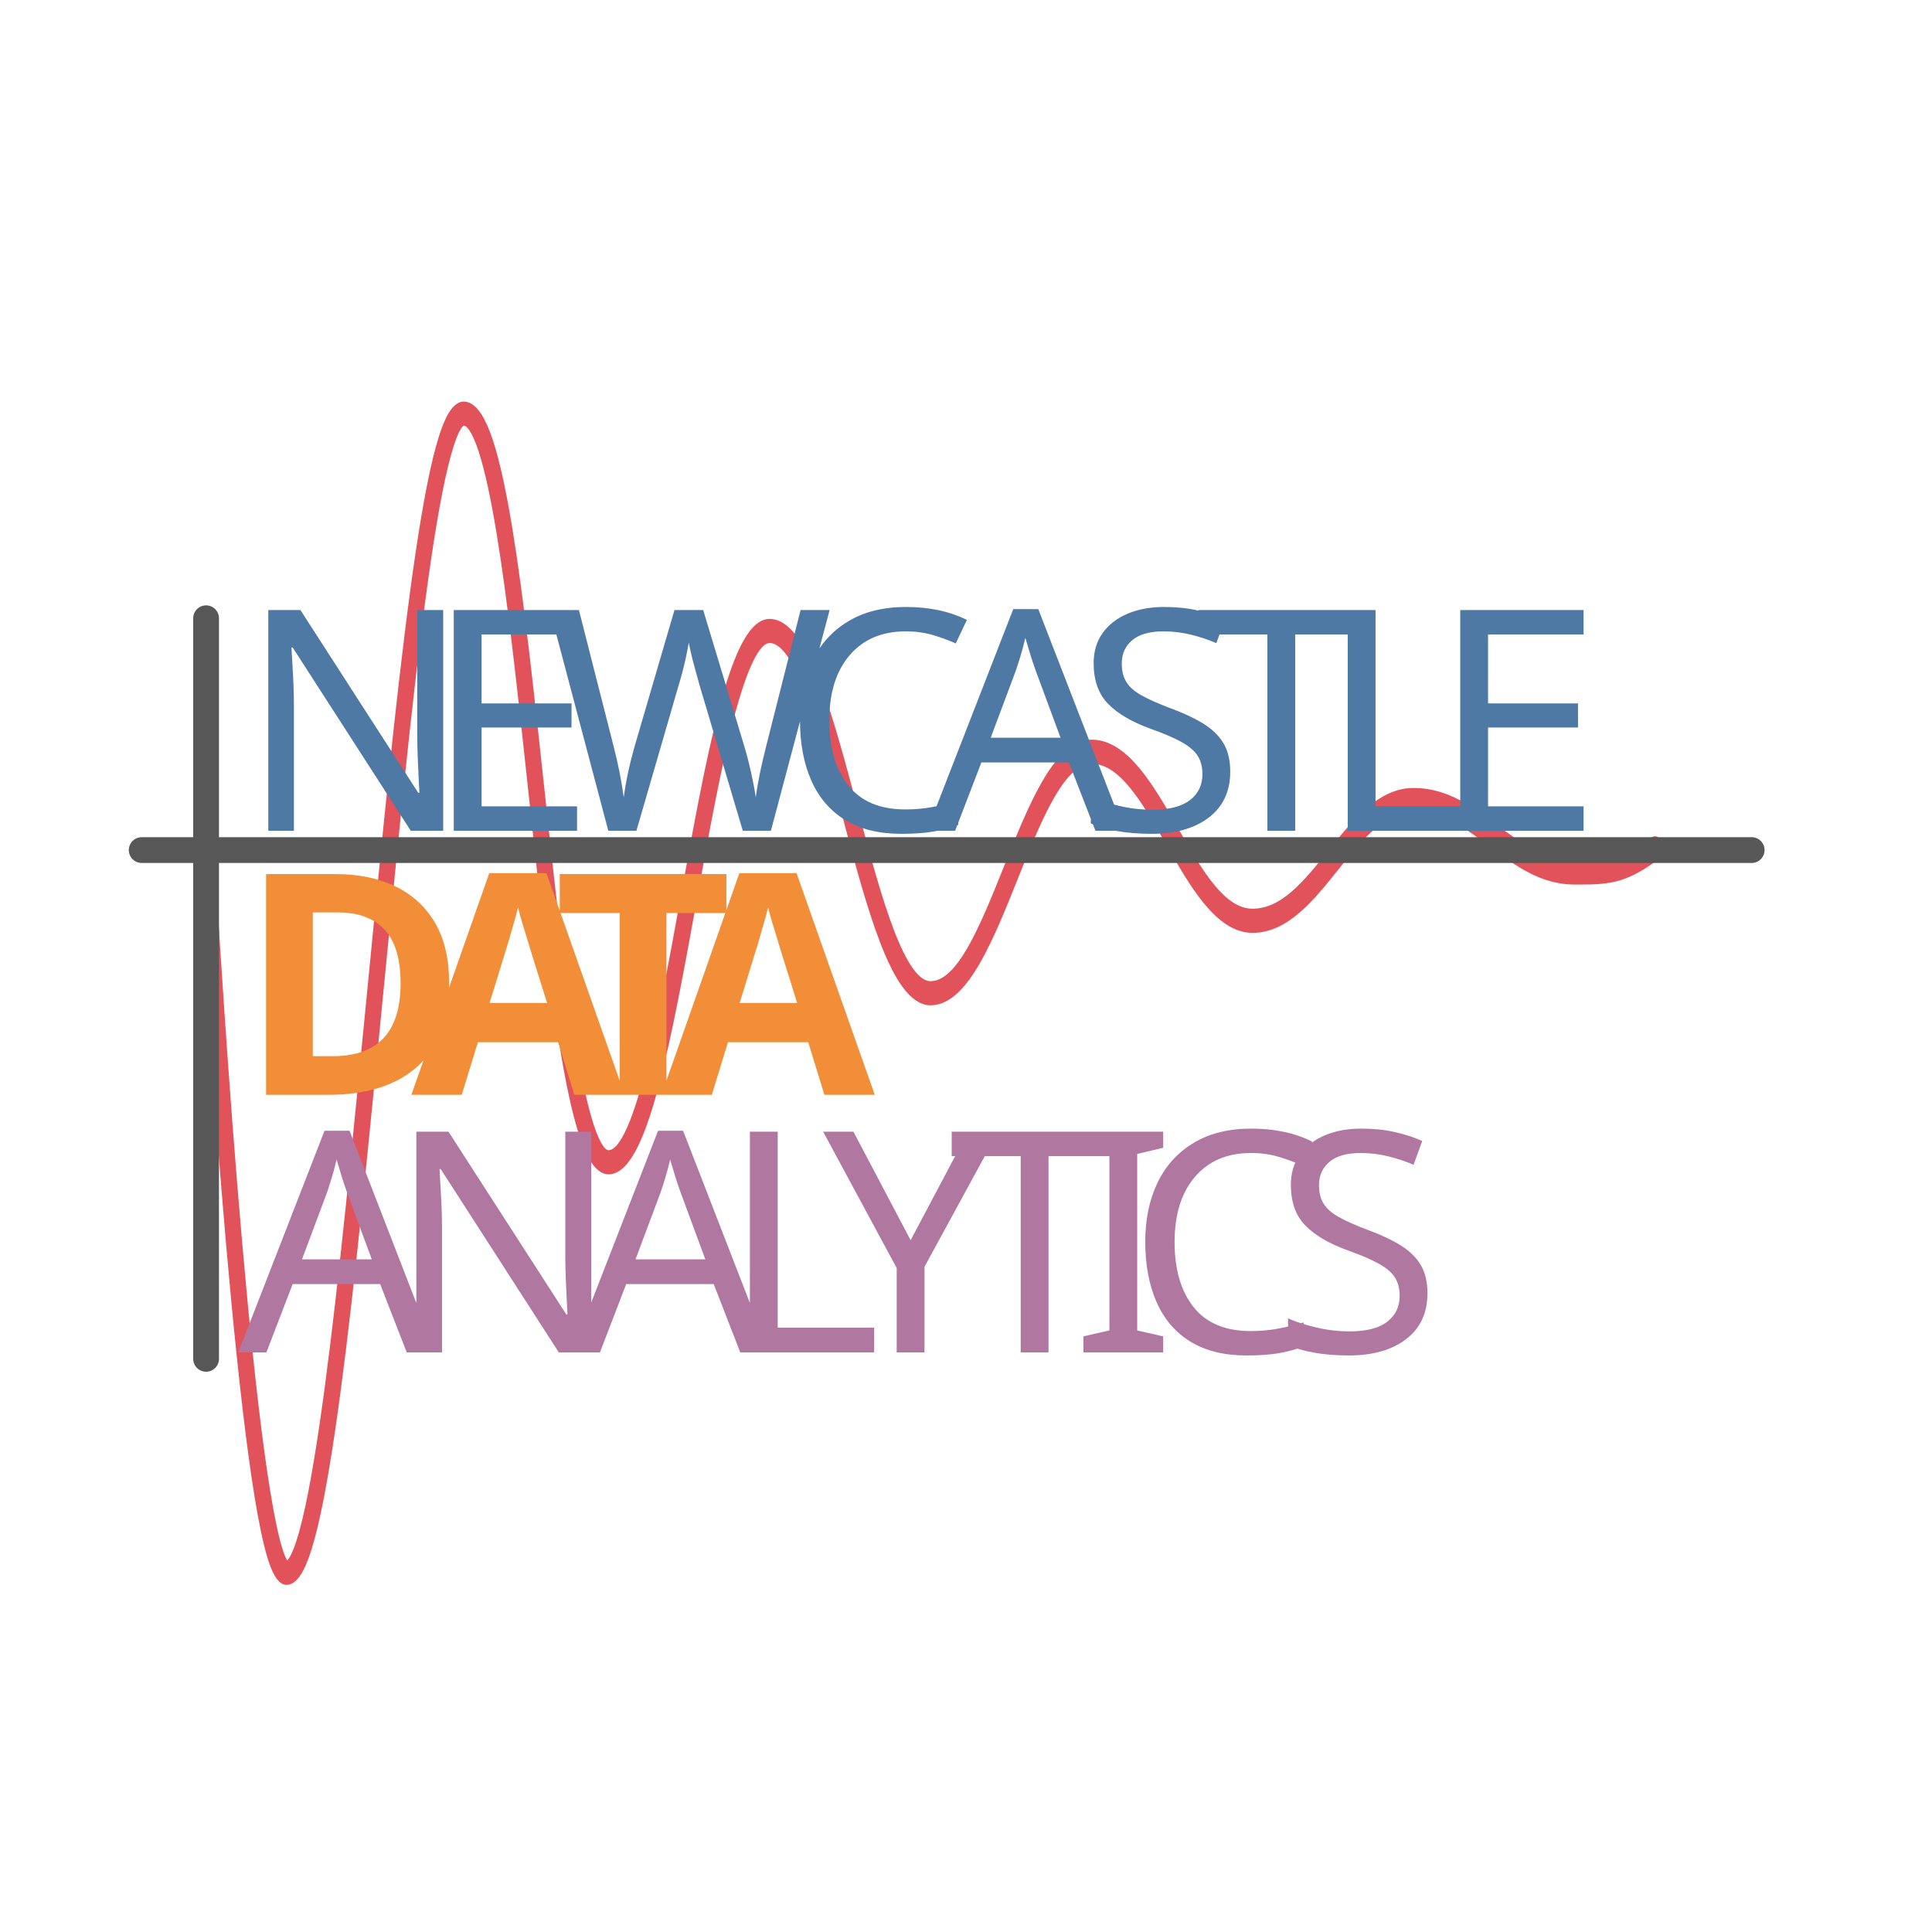
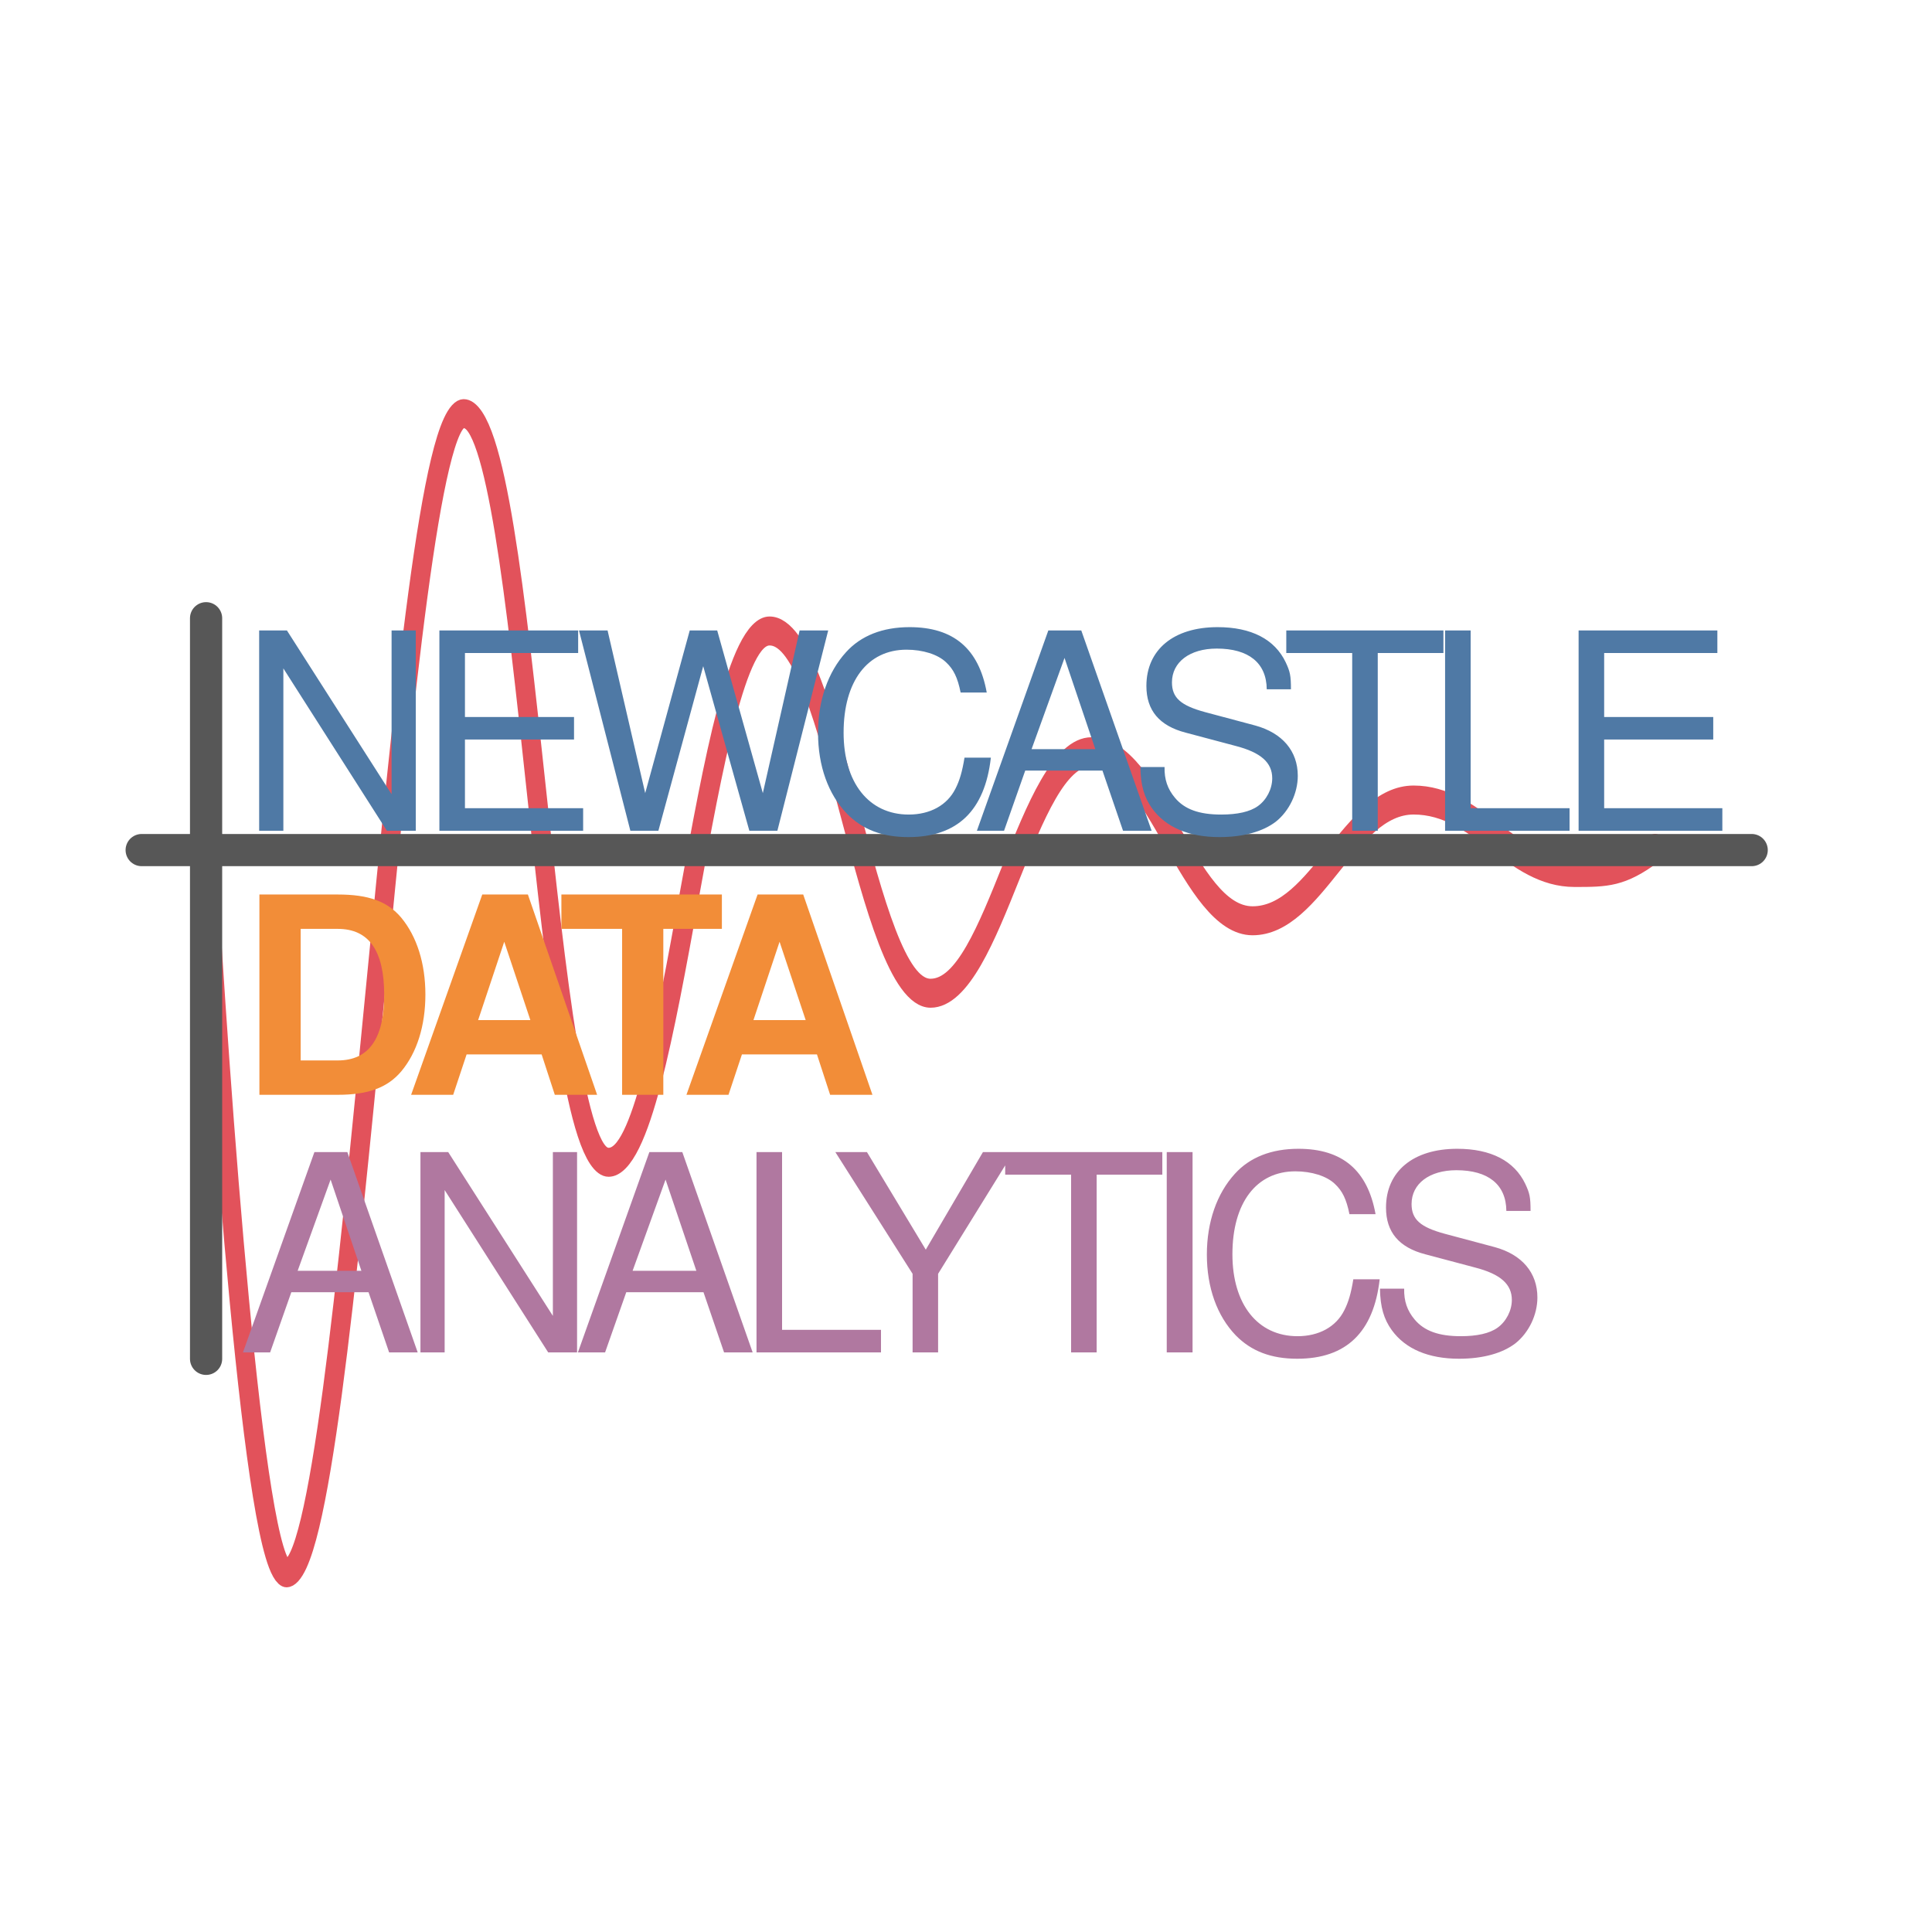
<svg xmlns="http://www.w3.org/2000/svg" version="1.1" width="600px" height="600px">
  <style>
    .logo { 
-         font: 72pt sans-serif;
-         letter-spacing: -0.16em;
+         font-size: 64pt;
+         
+         font-family: "Helvetica Neue", Helvetica, sans-serif;
+         letter-spacing: -0.08em
    }
-     .signal {stroke: #e2525b; stroke-width: 5; fill: none; stroke-linecap: round}
-     .axes { stroke: #575757; stroke-width: 8; stroke-linecap: round;}
+     .signal {stroke: #e2525b; stroke-width: 6; fill: none; stroke-linecap: round}
+     .axes { stroke: #575757; stroke-width: 10; stroke-linecap: round;}
    .logo-newcastle { fill: #4f79a5; }
    .logo-data { fill: #f28d38; font-weight: 900;}
    .logo-analytics { fill: #b078a0; }
</style>
  <g id="logo" transform="translate(44 192)">
    <g id="signal" transform="translate(0 180) scale(1, -1.5)">
      <path class="signal" d="M 20,72.362 c 4.261,-50 15,-150 25,-150 20,0 35,240 55,240 20,0 25,-155 45,-155 20,0 30,110 50,110 20,0 29.886,-75 50,-75 19.886,0 30,50 50,50 20,0 30,-35 50,-35 20,0 30,25 50,25 20,0 30,-15 50,-15 10,0 15,0 25,5" />
    </g>
    <g id="axes" transform="translate(0 0)">
      <line x1="0" y1="72" x2="500" y2="72" class="axes" />
      <line x1="20" y1="0" x2="20" y2="230" class="axes" />
    </g>
    <g id="logo-text" transform="translate(30 36)">
      <text x="0" y="30" class="logo logo-newcastle">NEWCASTLE</text>
      <text x="0" y="112" class="logo logo-data">DATA</text>
      <text x="0" y="192" class="logo logo-analytics">ANALYTICS</text>
    </g>
  </g>
</svg>
